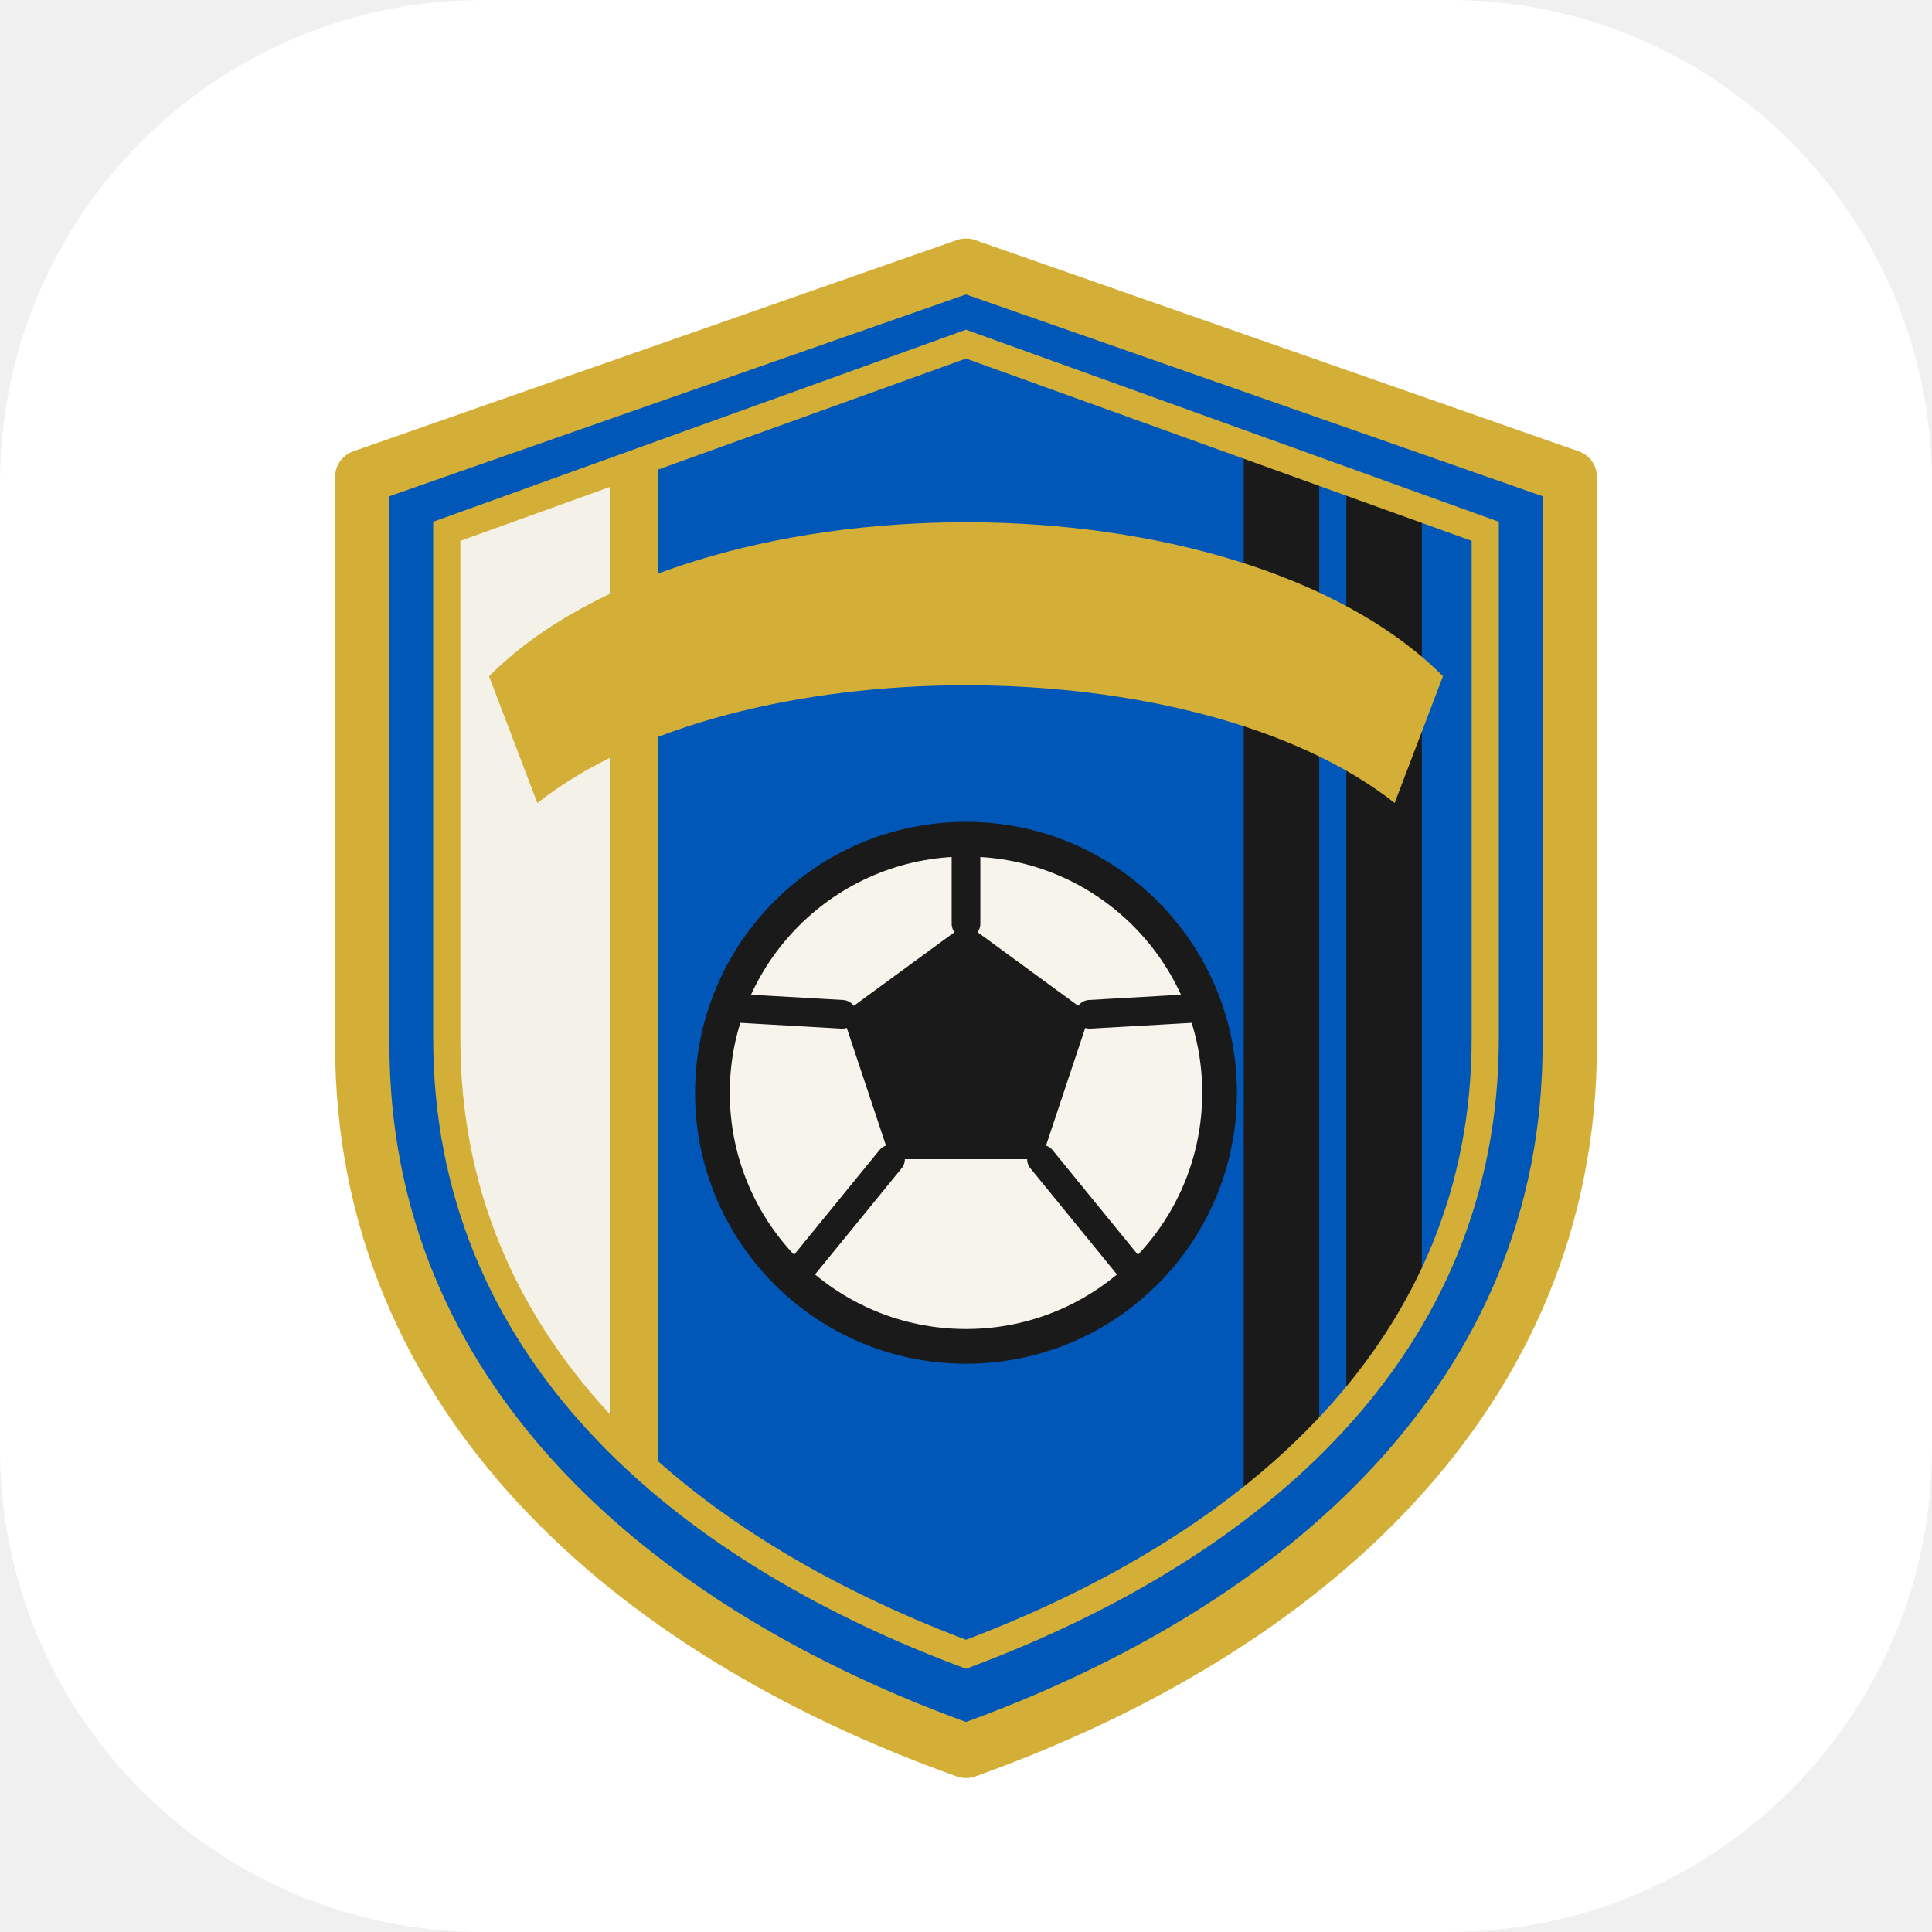
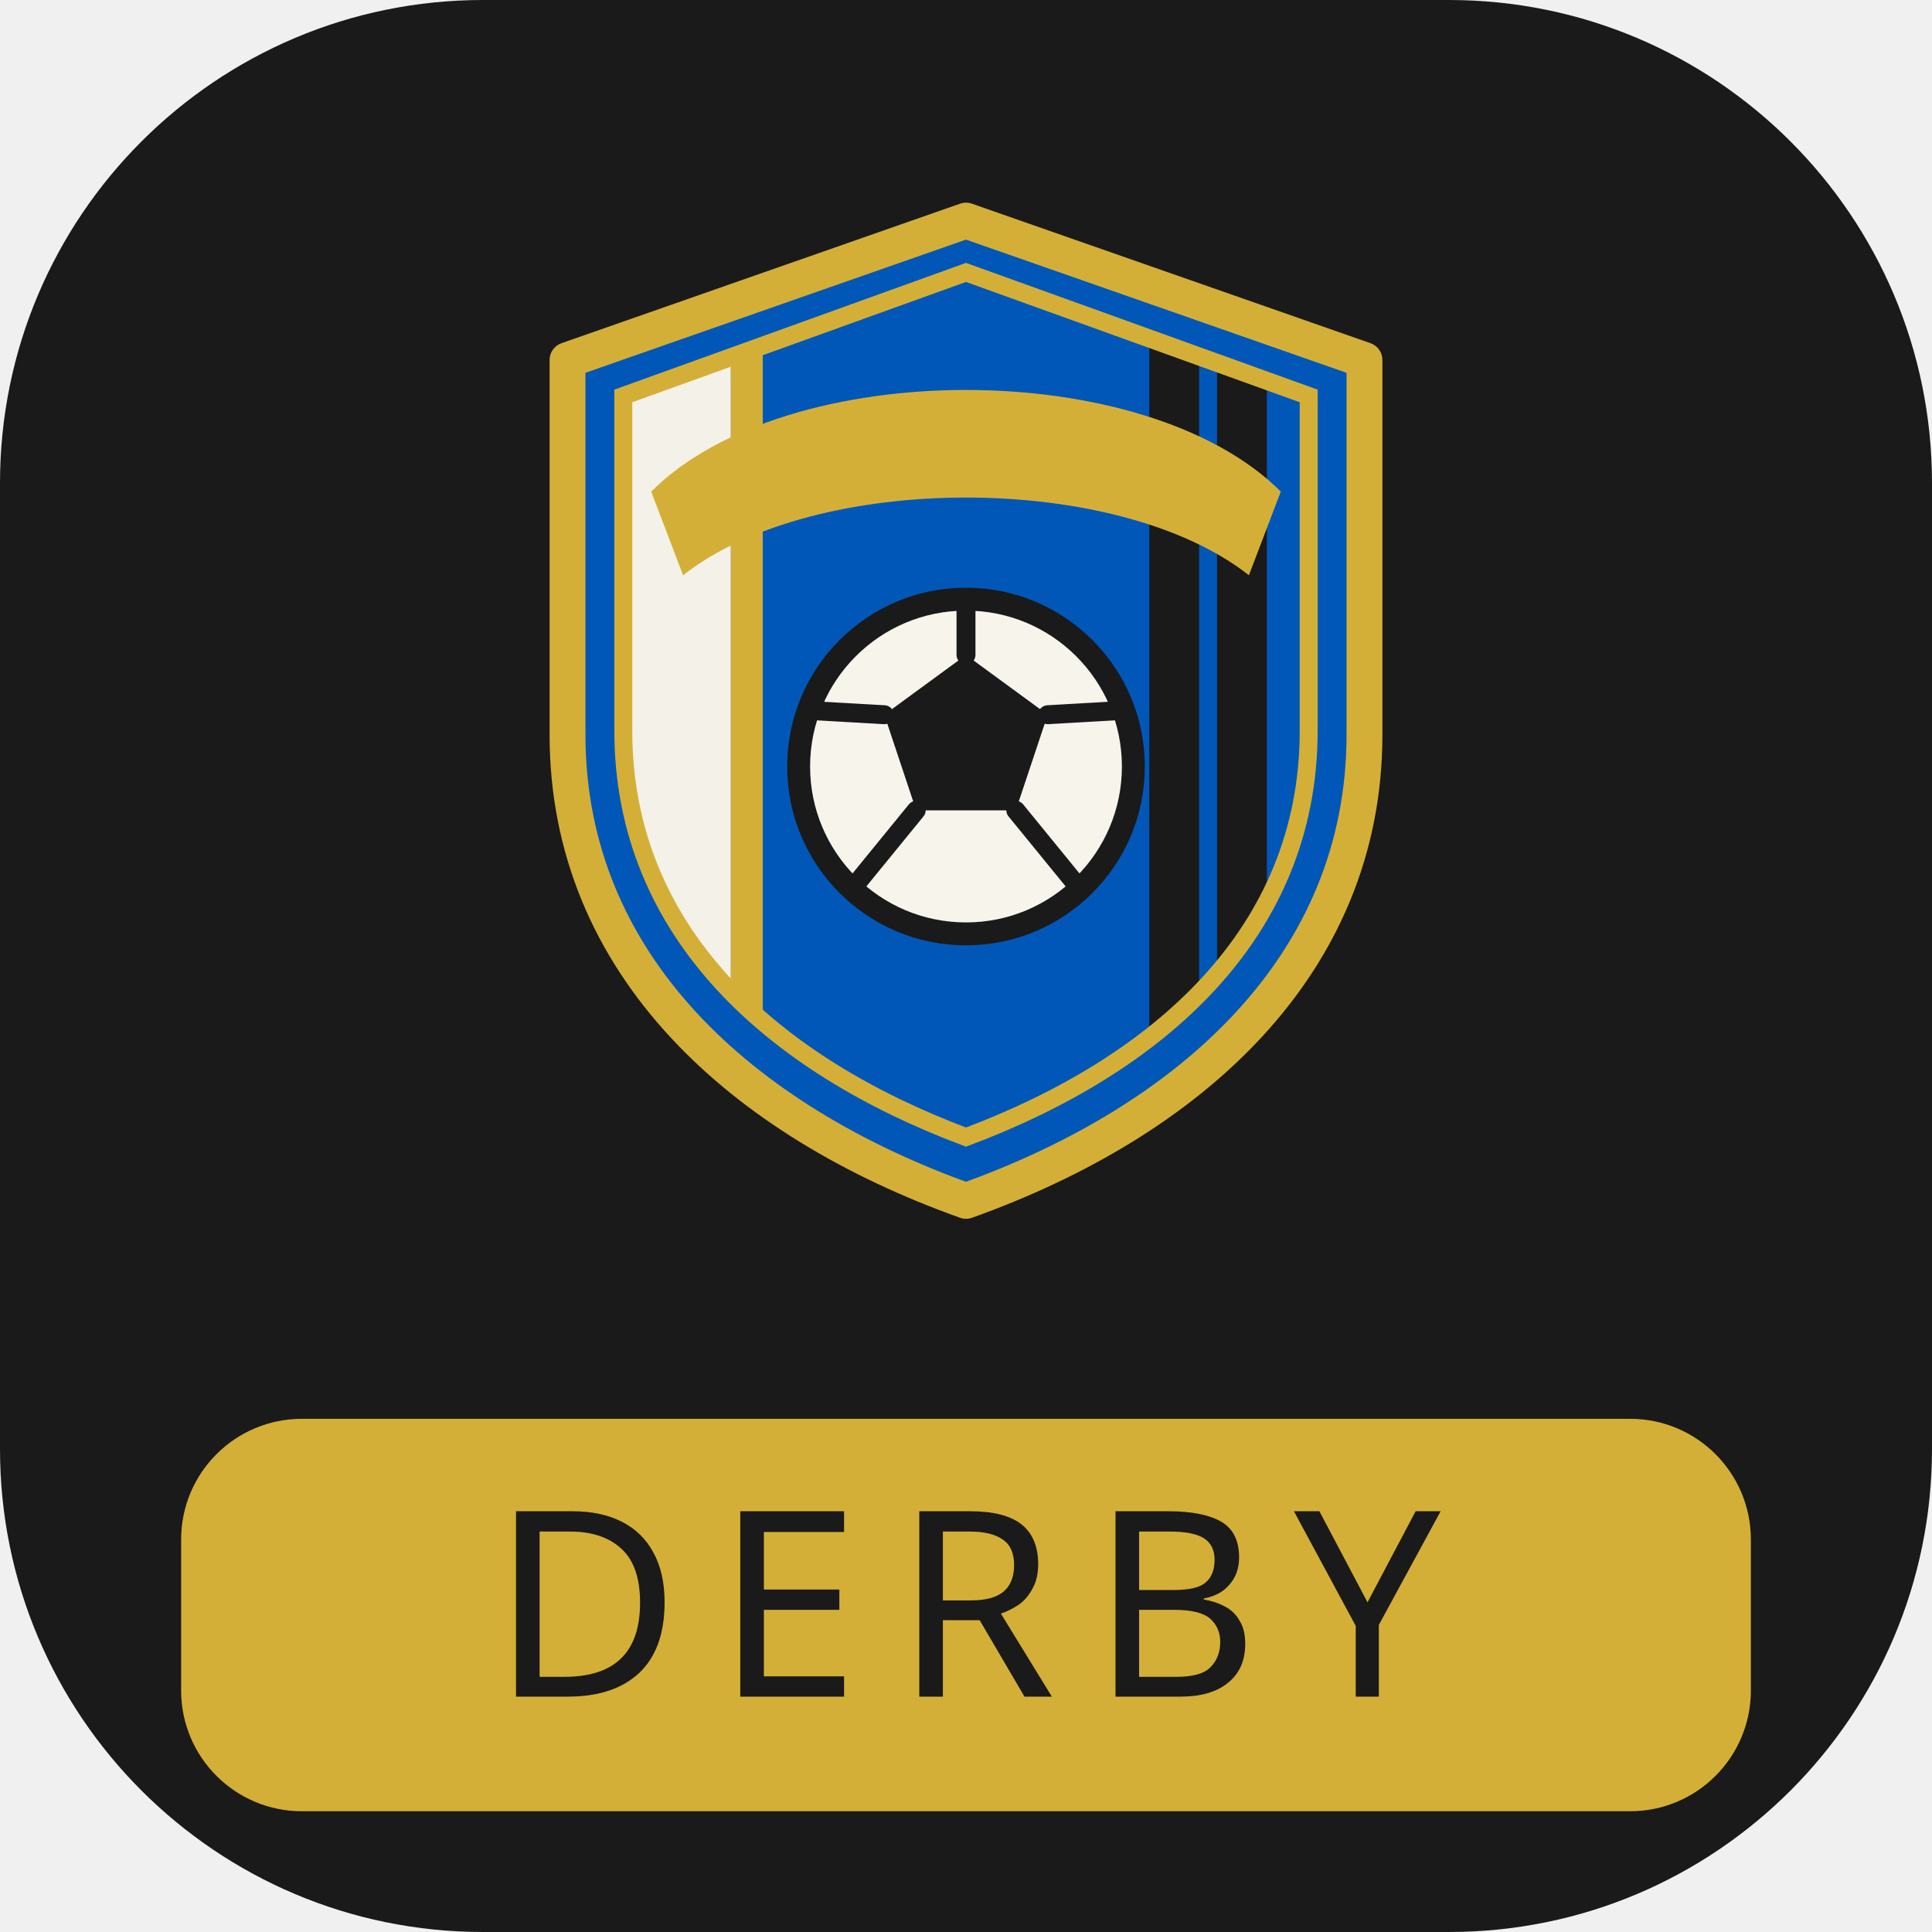
<svg xmlns="http://www.w3.org/2000/svg" viewBox="0 0 64 64" role="img" aria-label="Derby">
-   <rect width="64" height="64" rx="16" fill="#ffffff" />
-   <defs>
-     <clipPath id="derbyField">
-       <path d="M32 11.4 L49.2 17.6 V34.4 C49.2 44.6 41.6 51.2 32 54.8 C22.4 51.2 14.8 44.6 14.8 34.4 V17.6 Z" />
-     </clipPath>
-   </defs>
-   <path d="M32 8.8 L52 15.8 V34.6 C52 46.2 43.2 54 32 58 C20.8 54 12 46.2 12 34.6 V15.8 Z" fill="#0057b8" />
-   <g clip-path="url(#derbyField)">
-     <rect x="15.2" y="12" width="5" height="44" fill="#f4f1e8" />
-     <rect x="20.2" y="12" width="1.6" height="44" fill="#d4af37" />
-     <rect x="41.2" y="12" width="2.5" height="44" fill="#1a1a1a" />
-     <rect x="44.6" y="12" width="2.5" height="44" fill="#1a1a1a" />
-     <path d="M16.2 22.4 C23 15.6 41 15.6 47.8 22.4 L46.2 26.6 C39.6 21.4 24.4 21.4 17.8 26.6 Z" fill="#d4af37" />
+   <rect width="64" height="64" rx="16" fill="#1a1a1a" />
+   <g transform="translate(32,1.5) scale(0.66) translate(-32,0)">
+     <defs>
+       <clipPath id="derbyField">
+         <path d="M32 11.4 L49.2 17.6 V34.4 C49.2 44.6 41.6 51.2 32 54.8 C22.4 51.2 14.8 44.6 14.8 34.4 V17.6 Z" />
+       </clipPath>
+     </defs>
+     <path d="M32 8.8 L52 15.8 V34.6 C52 46.2 43.2 54 32 58 C20.8 54 12 46.2 12 34.6 V15.8 Z" fill="#0057b8" />
+     <g clip-path="url(#derbyField)">
+       <rect x="15.2" y="12" width="5" height="44" fill="#f4f1e8" />
+       <rect x="20.2" y="12" width="1.6" height="44" fill="#d4af37" />
+       <rect x="41.2" y="12" width="2.5" height="44" fill="#1a1a1a" />
+       <rect x="44.6" y="12" width="2.5" height="44" fill="#1a1a1a" />
+       <path d="M16.2 22.4 C23 15.6 41 15.6 47.8 22.4 L46.2 26.6 C39.6 21.4 24.4 21.4 17.8 26.6 Z" fill="#d4af37" />
+     </g>
+     <path d="M32 11.4 L49.2 17.6 V34.4 C49.2 44.6 41.6 51.2 32 54.8 C22.4 51.2 14.8 44.6 14.8 34.4 V17.6 Z" fill="none" stroke="#d4af37" stroke-width="0.9" />
+     <path d="M32 8.8 L52 15.8 V34.6 C52 46.2 43.2 54 32 58 C20.8 54 12 46.2 12 34.6 V15.8 Z" fill="none" stroke="#d4af37" stroke-width="1.8" stroke-linejoin="round" />
+     <circle cx="32" cy="36.2" r="8.4" fill="#f7f4ec" stroke="#1a1a1a" stroke-width="1.15" />
+     <polygon points="32,30.6 36.1,33.6 34.5,38.4 29.5,38.4 27.9,33.6" fill="#1a1a1a" />
+     <path d="M32 28 V30.6 M24.4 33.4 L27.9 33.6 M39.6 33.4 L36.1 33.6 M26.4 42.2 L29.5 38.4 M37.6 42.2 L34.5 38.4" fill="none" stroke="#1a1a1a" stroke-width="0.95" stroke-linecap="round" />
  </g>
-   <path d="M32 11.4 L49.2 17.6 V34.4 C49.2 44.6 41.6 51.2 32 54.8 C22.4 51.2 14.8 44.6 14.8 34.4 V17.6 Z" fill="none" stroke="#d4af37" stroke-width="0.9" />
-   <path d="M32 8.8 L52 15.8 V34.6 C52 46.2 43.2 54 32 58 C20.8 54 12 46.2 12 34.6 V15.8 Z" fill="none" stroke="#d4af37" stroke-width="1.8" stroke-linejoin="round" />
-   <circle cx="32" cy="36.2" r="8.4" fill="#f7f4ec" stroke="#1a1a1a" stroke-width="1.15" />
-   <polygon points="32,30.6 36.1,33.6 34.5,38.4 29.5,38.4 27.9,33.6" fill="#1a1a1a" />
-   <path d="M32 28 V30.6 M24.4 33.4 L27.9 33.6 M39.6 33.4 L36.1 33.6 M26.4 42.2 L29.5 38.4 M37.6 42.2 L34.5 38.4" fill="none" stroke="#1a1a1a" stroke-width="0.95" stroke-linecap="round" />
+   <rect x="6" y="47" width="52" height="13" rx="4" fill="#d4af37" />
+   <text x="32" y="56.2" text-anchor="middle" fill="#1a1a1a" font-family="Arial Black, Impact, sans-serif" font-size="8.6" letter-spacing="1.15">DERBY</text>
</svg>
